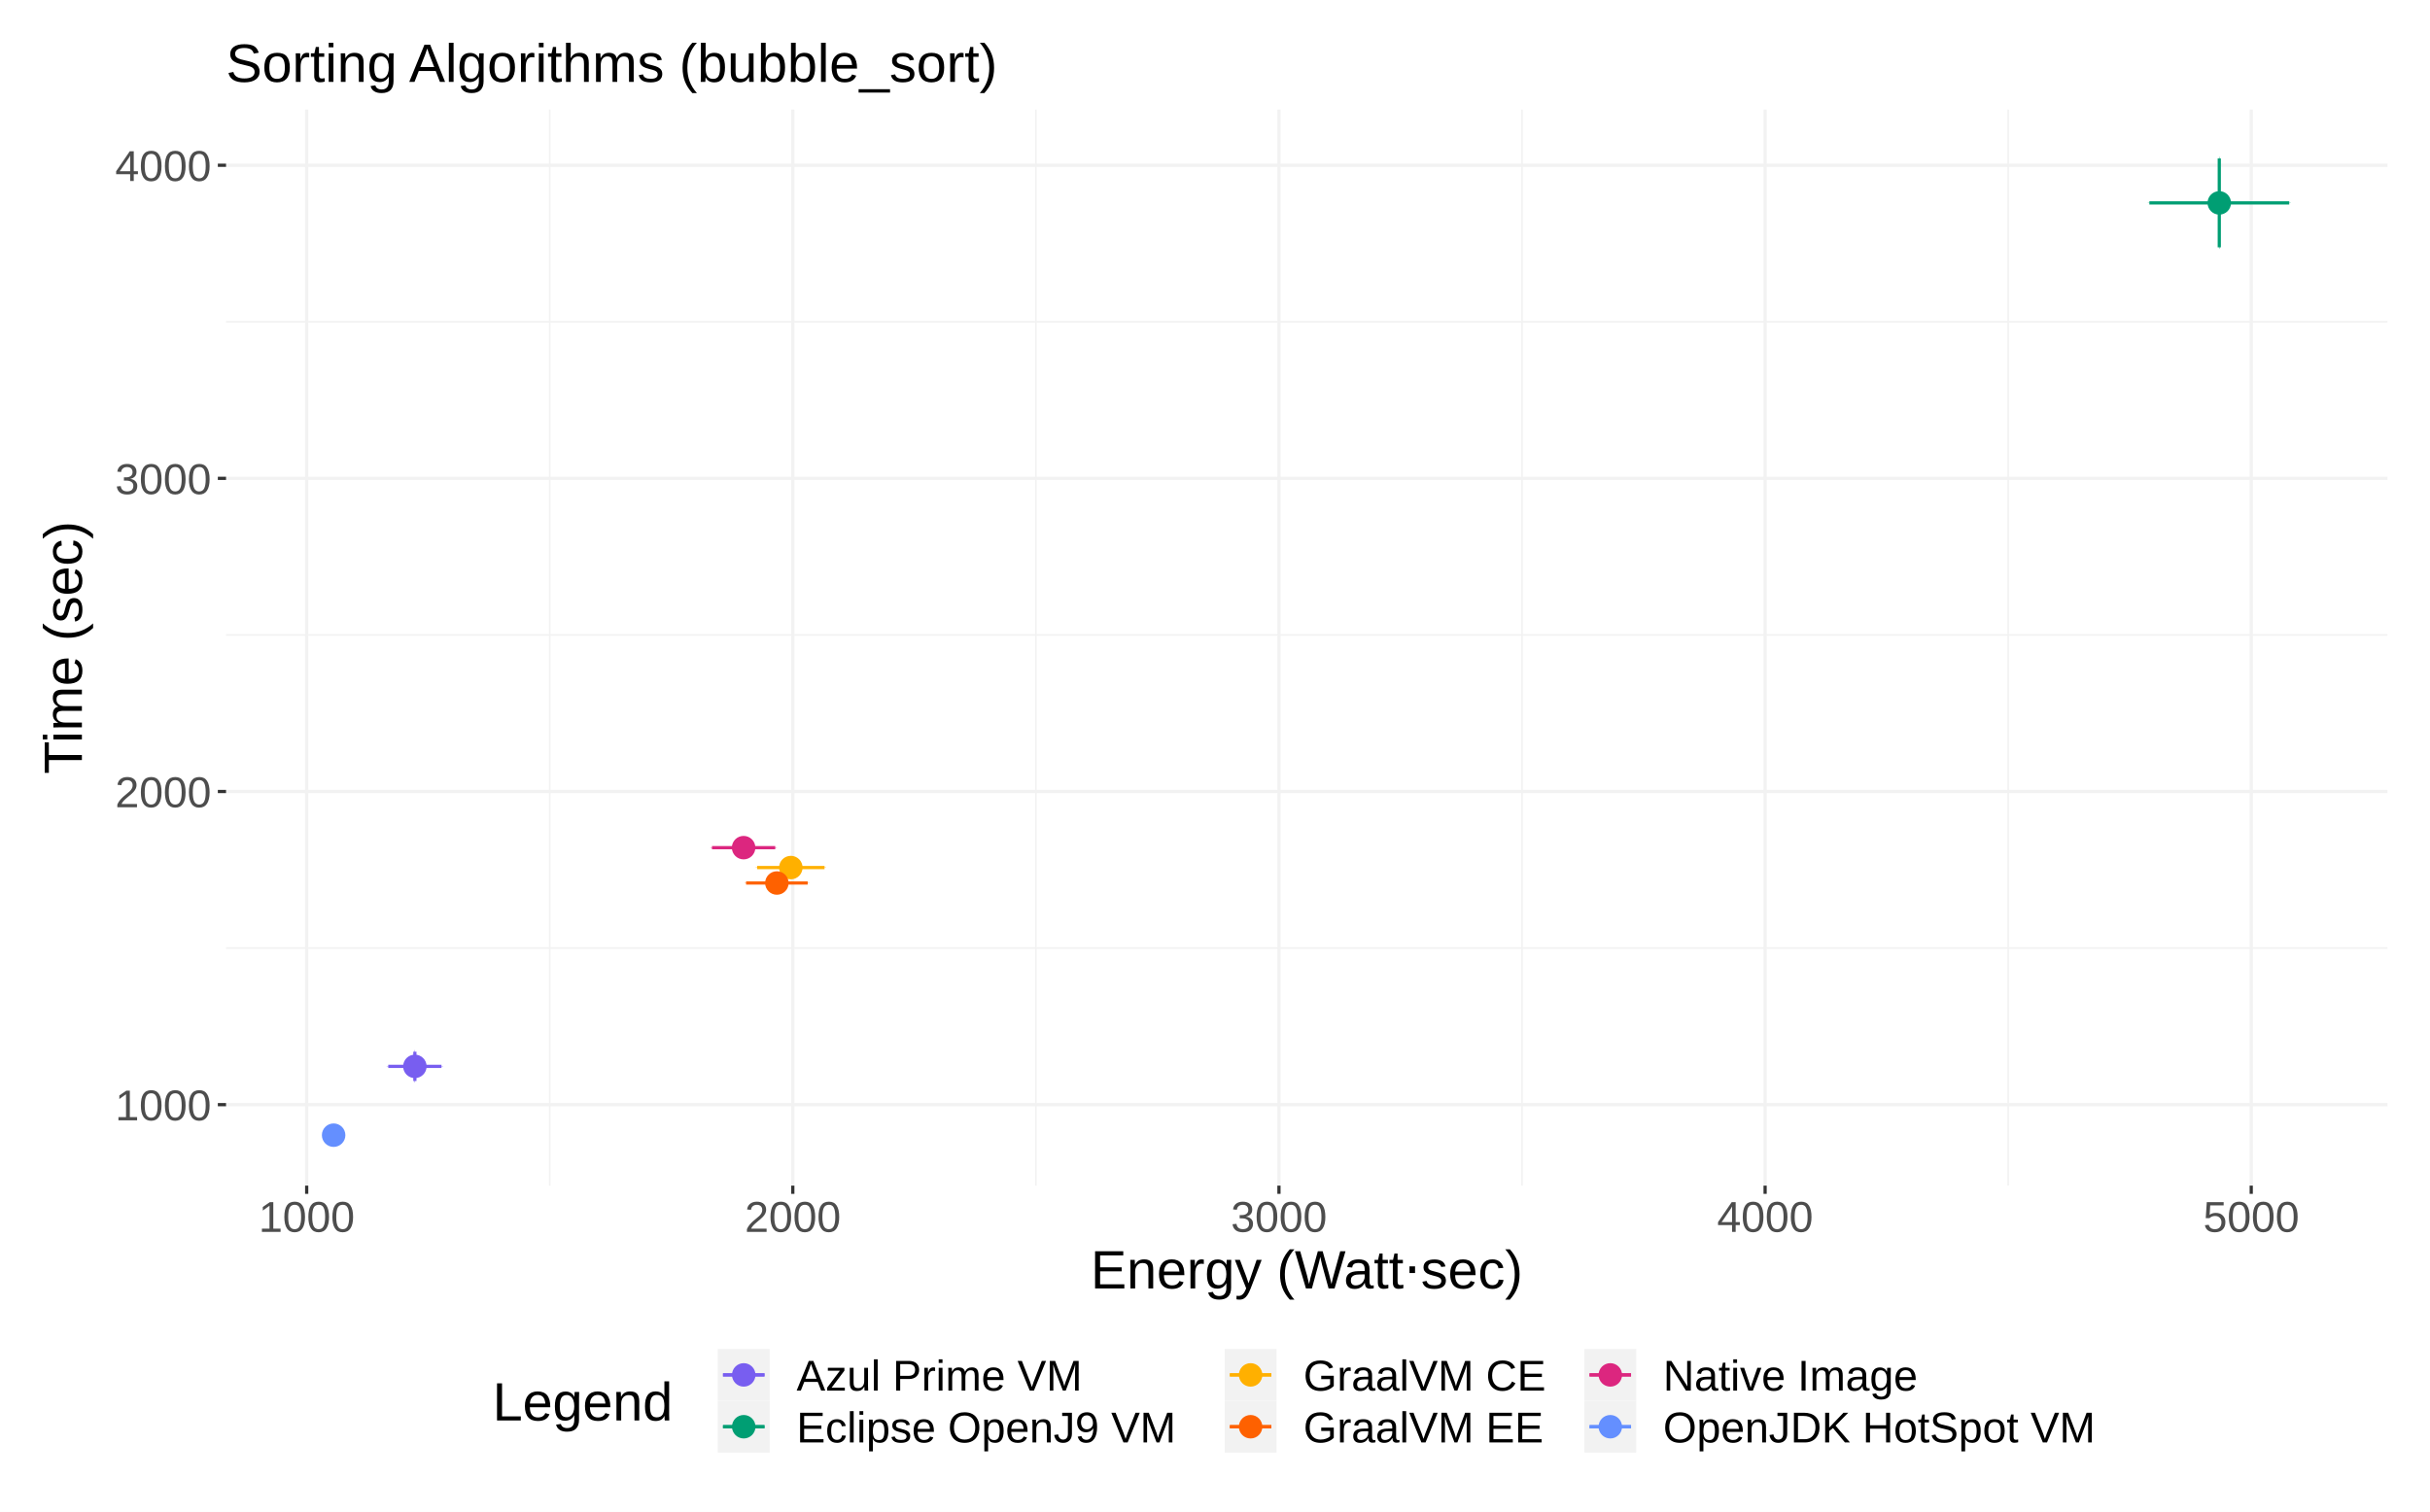
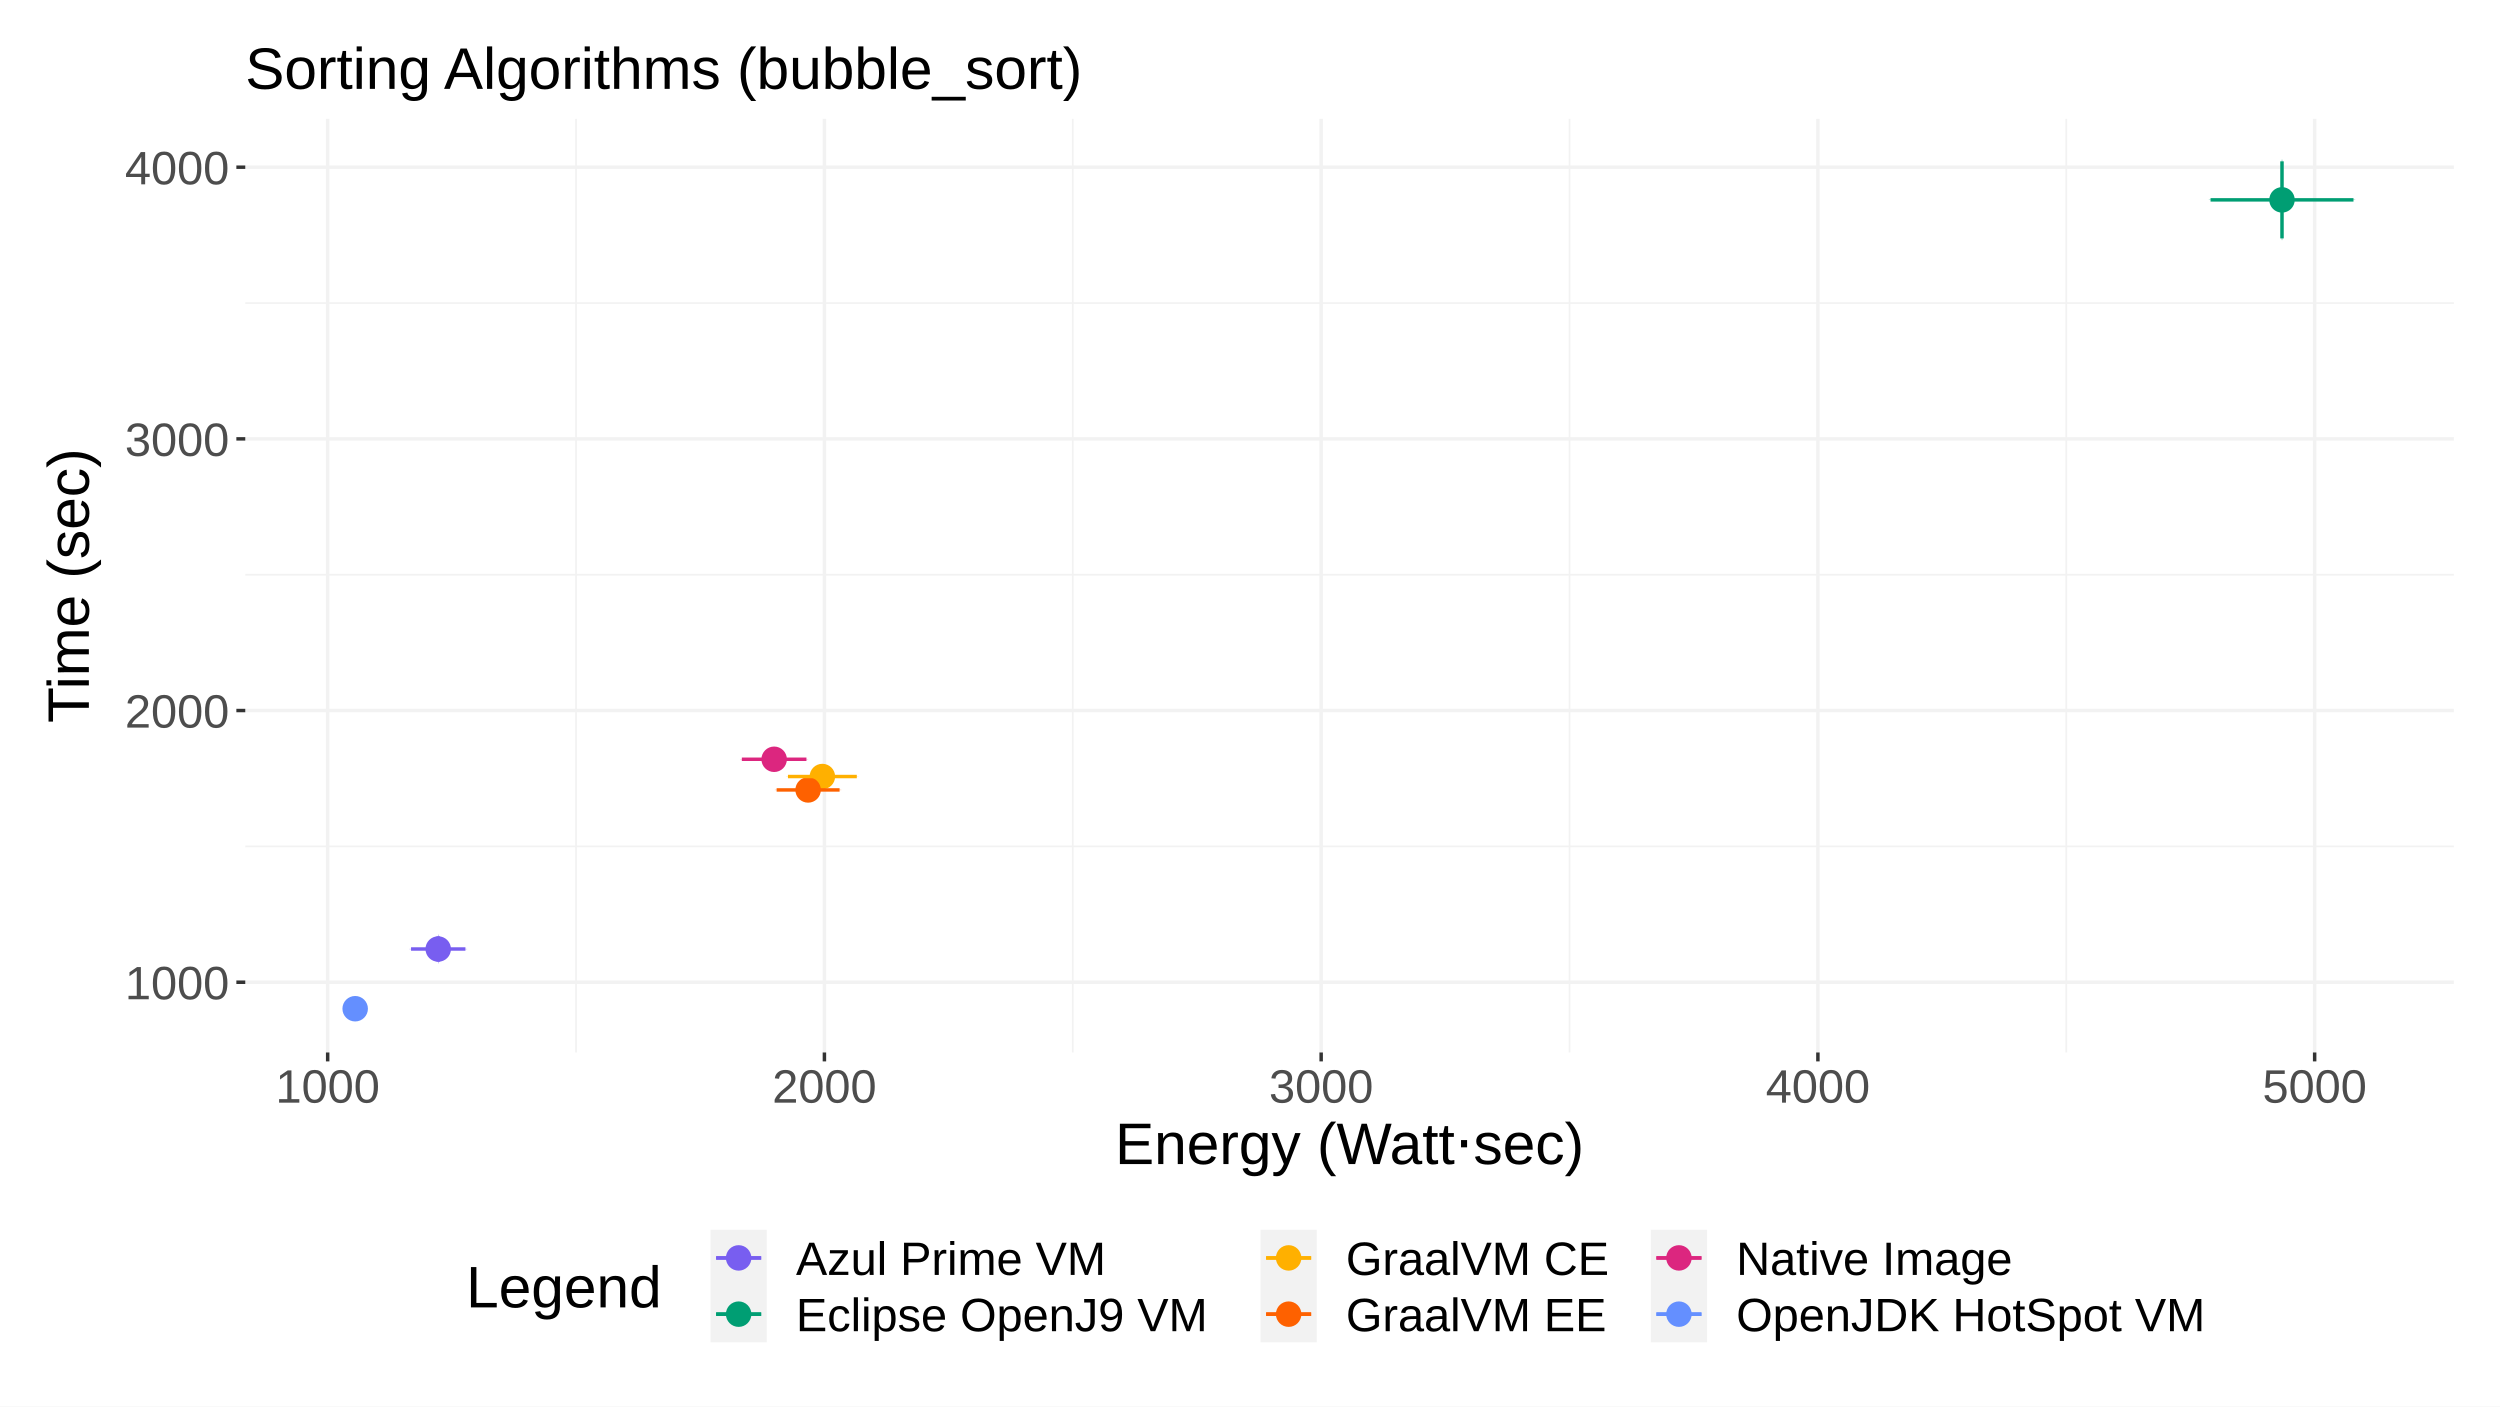
- <svg xmlns="http://www.w3.org/2000/svg" class="svglite" width="810.00pt" height="504.00pt" viewBox="0 0 810.00 504.00">
+ <svg xmlns="http://www.w3.org/2000/svg" class="svglite" width="768.00pt" height="432.00pt" viewBox="0 0 768.00 432.00">
  <defs>
    <style type="text/css">
    .svglite line, .svglite polyline, .svglite polygon, .svglite path, .svglite rect, .svglite circle {
      fill: none;
      stroke: #000000;
      stroke-linecap: round;
      stroke-linejoin: round;
      stroke-miterlimit: 10.00;
    }
    .svglite text {
      white-space: pre;
    }
  </style>
  </defs>
  <rect width="100%" height="100%" style="stroke: none; fill: #FFFFFF;" />
  <defs>
-     <clipPath id="cpMC4wMHw4MTAuMDB8MC4wMHw1MDQuMDA=">
-       <rect x="0.00" y="0.00" width="810.00" height="504.00" />
+     <clipPath id="cpMC4wMHw3NjguMDB8MC4wMHw0MzIuMDA=">
+       <rect x="0.00" y="0.00" width="768.00" height="432.00" />
    </clipPath>
  </defs>
-   <g clip-path="url(#cpMC4wMHw4MTAuMDB8MC4wMHw1MDQuMDA=)">
-     <rect x="0.00" y="-0" width="810.00" height="504.00" style="stroke-width: 1.07; stroke: #FFFFFF; fill: #FFFFFF;" />
+   <g clip-path="url(#cpMC4wMHw3NjguMDB8MC4wMHw0MzIuMDA=)">
+     <rect x="0.00" y="0.00" width="768.00" height="432.00" style="stroke-width: 1.07; stroke: #FFFFFF; fill: #FFFFFF;" />
  </g>
  <defs>
-     <clipPath id="cpNzUuMzV8Nzk1LjgzfDM2LjUyfDM5NS4zMg==">
-       <rect x="75.35" y="36.52" width="720.48" height="358.80" />
+     <clipPath id="cpNzUuMzV8NzUzLjgzfDM2LjUyfDMyMy4zMg==">
+       <rect x="75.35" y="36.52" width="678.48" height="286.80" />
    </clipPath>
  </defs>
-   <g clip-path="url(#cpNzUuMzV8Nzk1LjgzfDM2LjUyfDM5NS4zMg==)">
-     <rect x="75.35" y="36.52" width="720.48" height="358.80" style="stroke-width: 1.07; stroke: none;" />
-     <polyline points="75.35,316.11 795.83,316.11 " style="stroke-width: 0.53; stroke: #F2F2F2; stroke-linecap: butt;" />
-     <polyline points="75.35,211.71 795.83,211.71 " style="stroke-width: 0.53; stroke: #F2F2F2; stroke-linecap: butt;" />
-     <polyline points="75.35,107.30 795.83,107.30 " style="stroke-width: 0.53; stroke: #F2F2F2; stroke-linecap: butt;" />
-     <polyline points="183.25,395.32 183.25,36.52 " style="stroke-width: 0.53; stroke: #F2F2F2; stroke-linecap: butt;" />
-     <polyline points="345.30,395.32 345.30,36.52 " style="stroke-width: 0.53; stroke: #F2F2F2; stroke-linecap: butt;" />
-     <polyline points="507.34,395.32 507.34,36.52 " style="stroke-width: 0.53; stroke: #F2F2F2; stroke-linecap: butt;" />
-     <polyline points="669.39,395.32 669.39,36.52 " style="stroke-width: 0.53; stroke: #F2F2F2; stroke-linecap: butt;" />
-     <polyline points="75.35,368.32 795.83,368.32 " style="stroke-width: 1.07; stroke: #F2F2F2; stroke-linecap: butt;" />
-     <polyline points="75.35,263.91 795.83,263.91 " style="stroke-width: 1.07; stroke: #F2F2F2; stroke-linecap: butt;" />
-     <polyline points="75.35,159.50 795.83,159.50 " style="stroke-width: 1.07; stroke: #F2F2F2; stroke-linecap: butt;" />
-     <polyline points="75.35,55.10 795.83,55.10 " style="stroke-width: 1.07; stroke: #F2F2F2; stroke-linecap: butt;" />
-     <polyline points="102.23,395.32 102.23,36.52 " style="stroke-width: 1.07; stroke: #F2F2F2; stroke-linecap: butt;" />
-     <polyline points="264.27,395.32 264.27,36.52 " style="stroke-width: 1.07; stroke: #F2F2F2; stroke-linecap: butt;" />
-     <polyline points="426.32,395.32 426.32,36.52 " style="stroke-width: 1.07; stroke: #F2F2F2; stroke-linecap: butt;" />
-     <polyline points="588.37,395.32 588.37,36.52 " style="stroke-width: 1.07; stroke: #F2F2F2; stroke-linecap: butt;" />
-     <polyline points="750.41,395.32 750.41,36.52 " style="stroke-width: 1.07; stroke: #F2F2F2; stroke-linecap: butt;" />
-     <circle cx="138.29" cy="355.56" r="3.56" style="stroke-width: 0.71; stroke: #785EF0; fill: #785EF0;" />
-     <circle cx="739.76" cy="67.65" r="3.56" style="stroke-width: 0.71; stroke: #009E73; fill: #009E73;" />
-     <circle cx="263.61" cy="289.27" r="3.56" style="stroke-width: 0.71; stroke: #FFB000; fill: #FFB000;" />
-     <circle cx="258.96" cy="294.42" r="3.56" style="stroke-width: 0.71; stroke: #FE6100; fill: #FE6100;" />
-     <circle cx="247.87" cy="282.63" r="3.56" style="stroke-width: 0.71; stroke: #DC267F; fill: #DC267F;" />
-     <circle cx="111.21" cy="378.50" r="3.56" style="stroke-width: 0.71; stroke: #648FFF; fill: #648FFF;" />
-     <polyline points="147.16,355.59 147.16,355.52 " style="stroke-width: 1.07; stroke: #785EF0; stroke-linecap: butt;" />
-     <polyline points="147.16,355.56 129.42,355.56 " style="stroke-width: 1.07; stroke: #785EF0; stroke-linecap: butt;" />
-     <polyline points="129.42,355.59 129.42,355.52 " style="stroke-width: 1.07; stroke: #785EF0; stroke-linecap: butt;" />
-     <polyline points="763.08,67.68 763.08,67.61 " style="stroke-width: 1.07; stroke: #009E73; stroke-linecap: butt;" />
-     <polyline points="763.08,67.65 716.45,67.65 " style="stroke-width: 1.07; stroke: #009E73; stroke-linecap: butt;" />
-     <polyline points="716.45,67.68 716.45,67.61 " style="stroke-width: 1.07; stroke: #009E73; stroke-linecap: butt;" />
-     <polyline points="274.84,289.31 274.84,289.23 " style="stroke-width: 1.07; stroke: #FFB000; stroke-linecap: butt;" />
-     <polyline points="274.84,289.27 252.38,289.27 " style="stroke-width: 1.07; stroke: #FFB000; stroke-linecap: butt;" />
-     <polyline points="252.38,289.31 252.38,289.23 " style="stroke-width: 1.07; stroke: #FFB000; stroke-linecap: butt;" />
-     <polyline points="269.23,294.46 269.23,294.38 " style="stroke-width: 1.07; stroke: #FE6100; stroke-linecap: butt;" />
-     <polyline points="269.23,294.42 248.69,294.42 " style="stroke-width: 1.07; stroke: #FE6100; stroke-linecap: butt;" />
-     <polyline points="248.69,294.46 248.69,294.38 " style="stroke-width: 1.07; stroke: #FE6100; stroke-linecap: butt;" />
-     <polyline points="258.41,282.67 258.41,282.59 " style="stroke-width: 1.07; stroke: #DC267F; stroke-linecap: butt;" />
-     <polyline points="258.41,282.63 237.33,282.63 " style="stroke-width: 1.07; stroke: #DC267F; stroke-linecap: butt;" />
-     <polyline points="237.33,282.67 237.33,282.59 " style="stroke-width: 1.07; stroke: #DC267F; stroke-linecap: butt;" />
-     <polyline points="114.31,378.54 114.31,378.46 " style="stroke-width: 1.07; stroke: #648FFF; stroke-linecap: butt;" />
-     <polyline points="114.31,378.50 108.10,378.50 " style="stroke-width: 1.07; stroke: #648FFF; stroke-linecap: butt;" />
-     <polyline points="108.10,378.54 108.10,378.46 " style="stroke-width: 1.07; stroke: #648FFF; stroke-linecap: butt;" />
-     <polyline points="138.24,350.68 138.35,350.68 " style="stroke-width: 1.07; stroke: #785EF0; stroke-linecap: butt;" />
-     <polyline points="138.29,350.68 138.29,360.43 " style="stroke-width: 1.07; stroke: #785EF0; stroke-linecap: butt;" />
-     <polyline points="138.24,360.43 138.35,360.43 " style="stroke-width: 1.07; stroke: #785EF0; stroke-linecap: butt;" />
-     <polyline points="739.71,52.83 739.82,52.83 " style="stroke-width: 1.07; stroke: #009E73; stroke-linecap: butt;" />
-     <polyline points="739.76,52.83 739.76,82.46 " style="stroke-width: 1.07; stroke: #009E73; stroke-linecap: butt;" />
-     <polyline points="739.71,82.46 739.82,82.46 " style="stroke-width: 1.07; stroke: #009E73; stroke-linecap: butt;" />
-     <polyline points="263.55,287.50 263.66,287.50 " style="stroke-width: 1.07; stroke: #FFB000; stroke-linecap: butt;" />
-     <polyline points="263.61,287.50 263.61,291.05 " style="stroke-width: 1.07; stroke: #FFB000; stroke-linecap: butt;" />
-     <polyline points="263.55,291.05 263.66,291.05 " style="stroke-width: 1.07; stroke: #FFB000; stroke-linecap: butt;" />
-     <polyline points="258.90,294.03 259.01,294.03 " style="stroke-width: 1.07; stroke: #FE6100; stroke-linecap: butt;" />
-     <polyline points="258.96,294.03 258.96,294.81 " style="stroke-width: 1.07; stroke: #FE6100; stroke-linecap: butt;" />
-     <polyline points="258.90,294.81 259.01,294.81 " style="stroke-width: 1.07; stroke: #FE6100; stroke-linecap: butt;" />
-     <polyline points="247.82,280.56 247.93,280.56 " style="stroke-width: 1.07; stroke: #DC267F; stroke-linecap: butt;" />
-     <polyline points="247.87,280.56 247.87,284.70 " style="stroke-width: 1.07; stroke: #DC267F; stroke-linecap: butt;" />
-     <polyline points="247.82,284.70 247.93,284.70 " style="stroke-width: 1.07; stroke: #DC267F; stroke-linecap: butt;" />
-     <polyline points="111.15,377.99 111.26,377.99 " style="stroke-width: 1.07; stroke: #648FFF; stroke-linecap: butt;" />
-     <polyline points="111.21,377.99 111.21,379.01 " style="stroke-width: 1.07; stroke: #648FFF; stroke-linecap: butt;" />
-     <polyline points="111.15,379.01 111.26,379.01 " style="stroke-width: 1.07; stroke: #648FFF; stroke-linecap: butt;" />
+   <g clip-path="url(#cpNzUuMzV8NzUzLjgzfDM2LjUyfDMyMy4zMg==)">
+     <rect x="75.35" y="36.52" width="678.48" height="286.80" style="stroke-width: 1.07; stroke: none;" />
+     <polyline points="75.35,260.01 753.83,260.01 " style="stroke-width: 0.53; stroke: #F2F2F2; stroke-linecap: butt;" />
+     <polyline points="75.35,176.55 753.83,176.55 " style="stroke-width: 0.53; stroke: #F2F2F2; stroke-linecap: butt;" />
+     <polyline points="75.35,93.10 753.83,93.10 " style="stroke-width: 0.53; stroke: #F2F2F2; stroke-linecap: butt;" />
+     <polyline points="176.96,323.32 176.96,36.52 " style="stroke-width: 0.53; stroke: #F2F2F2; stroke-linecap: butt;" />
+     <polyline points="329.56,323.32 329.56,36.52 " style="stroke-width: 0.53; stroke: #F2F2F2; stroke-linecap: butt;" />
+     <polyline points="482.16,323.32 482.16,36.52 " style="stroke-width: 0.53; stroke: #F2F2F2; stroke-linecap: butt;" />
+     <polyline points="634.76,323.32 634.76,36.52 " style="stroke-width: 0.53; stroke: #F2F2F2; stroke-linecap: butt;" />
+     <polyline points="75.35,301.74 753.83,301.74 " style="stroke-width: 1.07; stroke: #F2F2F2; stroke-linecap: butt;" />
+     <polyline points="75.35,218.28 753.83,218.28 " style="stroke-width: 1.07; stroke: #F2F2F2; stroke-linecap: butt;" />
+     <polyline points="75.35,134.82 753.83,134.82 " style="stroke-width: 1.07; stroke: #F2F2F2; stroke-linecap: butt;" />
+     <polyline points="75.35,51.37 753.83,51.37 " style="stroke-width: 1.07; stroke: #F2F2F2; stroke-linecap: butt;" />
+     <polyline points="100.66,323.32 100.66,36.52 " style="stroke-width: 1.07; stroke: #F2F2F2; stroke-linecap: butt;" />
+     <polyline points="253.26,323.32 253.26,36.52 " style="stroke-width: 1.07; stroke: #F2F2F2; stroke-linecap: butt;" />
+     <polyline points="405.86,323.32 405.86,36.52 " style="stroke-width: 1.07; stroke: #F2F2F2; stroke-linecap: butt;" />
+     <polyline points="558.46,323.32 558.46,36.52 " style="stroke-width: 1.07; stroke: #F2F2F2; stroke-linecap: butt;" />
+     <polyline points="711.06,323.32 711.06,36.52 " style="stroke-width: 1.07; stroke: #F2F2F2; stroke-linecap: butt;" />
+     <circle cx="134.62" cy="291.54" r="3.56" style="stroke-width: 0.71; stroke: #785EF0; fill: #785EF0;" />
+     <circle cx="701.03" cy="61.40" r="3.56" style="stroke-width: 0.71; stroke: #009E73; fill: #009E73;" />
+     <circle cx="252.63" cy="238.55" r="3.56" style="stroke-width: 0.71; stroke: #FFB000; fill: #FFB000;" />
+     <circle cx="248.25" cy="242.67" r="3.56" style="stroke-width: 0.71; stroke: #FE6100; fill: #FE6100;" />
+     <circle cx="237.82" cy="233.25" r="3.56" style="stroke-width: 0.71; stroke: #DC267F; fill: #DC267F;" />
+     <circle cx="109.11" cy="309.88" r="3.56" style="stroke-width: 0.71; stroke: #648FFF; fill: #648FFF;" />
+     <polyline points="142.98,291.57 142.98,291.51 " style="stroke-width: 1.07; stroke: #785EF0; stroke-linecap: butt;" />
+     <polyline points="142.98,291.54 126.27,291.54 " style="stroke-width: 1.07; stroke: #785EF0; stroke-linecap: butt;" />
+     <polyline points="126.27,291.57 126.27,291.51 " style="stroke-width: 1.07; stroke: #785EF0; stroke-linecap: butt;" />
+     <polyline points="722.99,61.43 722.99,61.37 " style="stroke-width: 1.07; stroke: #009E73; stroke-linecap: butt;" />
+     <polyline points="722.99,61.40 679.08,61.40 " style="stroke-width: 1.07; stroke: #009E73; stroke-linecap: butt;" />
+     <polyline points="679.08,61.43 679.08,61.37 " style="stroke-width: 1.07; stroke: #009E73; stroke-linecap: butt;" />
+     <polyline points="263.21,238.58 263.21,238.52 " style="stroke-width: 1.07; stroke: #FFB000; stroke-linecap: butt;" />
+     <polyline points="263.21,238.55 242.06,238.55 " style="stroke-width: 1.07; stroke: #FFB000; stroke-linecap: butt;" />
+     <polyline points="242.06,238.58 242.06,238.52 " style="stroke-width: 1.07; stroke: #FFB000; stroke-linecap: butt;" />
+     <polyline points="257.92,242.70 257.92,242.64 " style="stroke-width: 1.07; stroke: #FE6100; stroke-linecap: butt;" />
+     <polyline points="257.92,242.67 238.58,242.67 " style="stroke-width: 1.07; stroke: #FE6100; stroke-linecap: butt;" />
+     <polyline points="238.58,242.70 238.58,242.64 " style="stroke-width: 1.07; stroke: #FE6100; stroke-linecap: butt;" />
+     <polyline points="247.74,233.27 247.74,233.22 " style="stroke-width: 1.07; stroke: #DC267F; stroke-linecap: butt;" />
+     <polyline points="247.74,233.25 227.89,233.25 " style="stroke-width: 1.07; stroke: #DC267F; stroke-linecap: butt;" />
+     <polyline points="227.89,233.27 227.89,233.22 " style="stroke-width: 1.07; stroke: #DC267F; stroke-linecap: butt;" />
+     <polyline points="112.04,309.91 112.04,309.85 " style="stroke-width: 1.07; stroke: #648FFF; stroke-linecap: butt;" />
+     <polyline points="112.04,309.88 106.19,309.88 " style="stroke-width: 1.07; stroke: #648FFF; stroke-linecap: butt;" />
+     <polyline points="106.19,309.91 106.19,309.85 " style="stroke-width: 1.07; stroke: #648FFF; stroke-linecap: butt;" />
+     <polyline points="134.57,287.64 134.68,287.64 " style="stroke-width: 1.07; stroke: #785EF0; stroke-linecap: butt;" />
+     <polyline points="134.62,287.64 134.62,295.43 " style="stroke-width: 1.07; stroke: #785EF0; stroke-linecap: butt;" />
+     <polyline points="134.57,295.43 134.68,295.43 " style="stroke-width: 1.07; stroke: #785EF0; stroke-linecap: butt;" />
+     <polyline points="700.98,49.56 701.09,49.56 " style="stroke-width: 1.07; stroke: #009E73; stroke-linecap: butt;" />
+     <polyline points="701.03,49.56 701.03,73.24 " style="stroke-width: 1.07; stroke: #009E73; stroke-linecap: butt;" />
+     <polyline points="700.98,73.24 701.09,73.24 " style="stroke-width: 1.07; stroke: #009E73; stroke-linecap: butt;" />
+     <polyline points="252.58,237.13 252.69,237.13 " style="stroke-width: 1.07; stroke: #FFB000; stroke-linecap: butt;" />
+     <polyline points="252.63,237.13 252.63,239.97 " style="stroke-width: 1.07; stroke: #FFB000; stroke-linecap: butt;" />
+     <polyline points="252.58,239.97 252.69,239.97 " style="stroke-width: 1.07; stroke: #FFB000; stroke-linecap: butt;" />
+     <polyline points="248.20,242.35 248.31,242.35 " style="stroke-width: 1.07; stroke: #FE6100; stroke-linecap: butt;" />
+     <polyline points="248.25,242.35 248.25,242.98 " style="stroke-width: 1.07; stroke: #FE6100; stroke-linecap: butt;" />
+     <polyline points="248.20,242.98 248.31,242.98 " style="stroke-width: 1.07; stroke: #FE6100; stroke-linecap: butt;" />
+     <polyline points="237.76,231.59 237.87,231.59 " style="stroke-width: 1.07; stroke: #DC267F; stroke-linecap: butt;" />
+     <polyline points="237.82,231.59 237.82,234.90 " style="stroke-width: 1.07; stroke: #DC267F; stroke-linecap: butt;" />
+     <polyline points="237.76,234.90 237.87,234.90 " style="stroke-width: 1.07; stroke: #DC267F; stroke-linecap: butt;" />
+     <polyline points="109.06,309.47 109.17,309.47 " style="stroke-width: 1.07; stroke: #648FFF; stroke-linecap: butt;" />
+     <polyline points="109.11,309.47 109.11,310.29 " style="stroke-width: 1.07; stroke: #648FFF; stroke-linecap: butt;" />
+     <polyline points="109.06,310.29 109.17,310.29 " style="stroke-width: 1.07; stroke: #648FFF; stroke-linecap: butt;" />
  </g>
-   <g clip-path="url(#cpMC4wMHw4MTAuMDB8MC4wMHw1MDQuMDA=)">
-     <text x="70.42" y="373.56" text-anchor="end" style="font-size: 14.40px;fill: #4D4D4D; font-family: &quot;Liberation Sans&quot;;" textLength="36.63px" lengthAdjust="spacingAndGlyphs">1000</text>
-     <text x="70.42" y="269.15" text-anchor="end" style="font-size: 14.40px;fill: #4D4D4D; font-family: &quot;Liberation Sans&quot;;" textLength="36.63px" lengthAdjust="spacingAndGlyphs">2000</text>
-     <text x="70.42" y="164.75" text-anchor="end" style="font-size: 14.40px;fill: #4D4D4D; font-family: &quot;Liberation Sans&quot;;" textLength="36.63px" lengthAdjust="spacingAndGlyphs">3000</text>
-     <text x="70.42" y="60.34" text-anchor="end" style="font-size: 14.40px;fill: #4D4D4D; font-family: &quot;Liberation Sans&quot;;" textLength="36.63px" lengthAdjust="spacingAndGlyphs">4000</text>
-     <polyline points="72.61,368.32 75.35,368.32 " style="stroke-width: 1.07; stroke: #333333; stroke-linecap: butt;" />
-     <polyline points="72.61,263.91 75.35,263.91 " style="stroke-width: 1.07; stroke: #333333; stroke-linecap: butt;" />
-     <polyline points="72.61,159.50 75.35,159.50 " style="stroke-width: 1.07; stroke: #333333; stroke-linecap: butt;" />
-     <polyline points="72.61,55.10 75.35,55.10 " style="stroke-width: 1.07; stroke: #333333; stroke-linecap: butt;" />
-     <polyline points="102.23,398.06 102.23,395.32 " style="stroke-width: 1.07; stroke: #333333; stroke-linecap: butt;" />
-     <polyline points="264.27,398.06 264.27,395.32 " style="stroke-width: 1.07; stroke: #333333; stroke-linecap: butt;" />
-     <polyline points="426.32,398.06 426.32,395.32 " style="stroke-width: 1.07; stroke: #333333; stroke-linecap: butt;" />
-     <polyline points="588.37,398.06 588.37,395.32 " style="stroke-width: 1.07; stroke: #333333; stroke-linecap: butt;" />
-     <polyline points="750.41,398.06 750.41,395.32 " style="stroke-width: 1.07; stroke: #333333; stroke-linecap: butt;" />
-     <text x="102.23" y="410.74" text-anchor="middle" style="font-size: 14.40px;fill: #4D4D4D; font-family: &quot;Liberation Sans&quot;;" textLength="36.63px" lengthAdjust="spacingAndGlyphs">1000</text>
-     <text x="264.27" y="410.74" text-anchor="middle" style="font-size: 14.40px;fill: #4D4D4D; font-family: &quot;Liberation Sans&quot;;" textLength="36.63px" lengthAdjust="spacingAndGlyphs">2000</text>
-     <text x="426.32" y="410.74" text-anchor="middle" style="font-size: 14.40px;fill: #4D4D4D; font-family: &quot;Liberation Sans&quot;;" textLength="36.63px" lengthAdjust="spacingAndGlyphs">3000</text>
-     <text x="588.37" y="410.74" text-anchor="middle" style="font-size: 14.40px;fill: #4D4D4D; font-family: &quot;Liberation Sans&quot;;" textLength="36.63px" lengthAdjust="spacingAndGlyphs">4000</text>
-     <text x="750.41" y="410.74" text-anchor="middle" style="font-size: 14.40px;fill: #4D4D4D; font-family: &quot;Liberation Sans&quot;;" textLength="36.63px" lengthAdjust="spacingAndGlyphs">5000</text>
-     <text x="435.59" y="429.60" text-anchor="middle" style="font-size: 18.00px; font-family: &quot;Liberation Sans&quot;;" textLength="160.65px" lengthAdjust="spacingAndGlyphs">Energy (Watt⋅sec)</text>
-     <text transform="translate(27.30,215.92) rotate(-90)" text-anchor="middle" style="font-size: 18.00px; font-family: &quot;Liberation Sans&quot;;" textLength="94.16px" lengthAdjust="spacingAndGlyphs">Time (sec)</text>
-     <rect x="158.71" y="444.31" width="553.75" height="45.52" style="stroke-width: 1.07; stroke: none; fill: #FFFFFF;" />
-     <text x="164.19" y="473.63" style="font-size: 18.00px; font-family: &quot;Liberation Sans&quot;;" textLength="66.12px" lengthAdjust="spacingAndGlyphs">Legend</text>
-     <rect x="239.27" y="449.79" width="17.28" height="17.28" style="stroke-width: 1.07; stroke: none; fill: #F2F2F2;" />
-     <circle cx="247.91" cy="458.43" r="3.56" style="stroke-width: 0.71; stroke: #785EF0; fill: #785EF0;" />
-     <line x1="241.00" y1="458.43" x2="254.83" y2="458.43" style="stroke-width: 1.07; stroke: #785EF0; stroke-linecap: butt;" />
-     <line x1="241.00" y1="458.43" x2="254.83" y2="458.43" style="stroke-width: 1.07; stroke: #785EF0; stroke-linecap: butt;" />
-     <rect x="239.27" y="467.07" width="17.28" height="17.28" style="stroke-width: 1.07; stroke: none; fill: #F2F2F2;" />
-     <circle cx="247.91" cy="475.71" r="3.56" style="stroke-width: 0.71; stroke: #009E73; fill: #009E73;" />
-     <line x1="241.00" y1="475.71" x2="254.83" y2="475.71" style="stroke-width: 1.07; stroke: #009E73; stroke-linecap: butt;" />
-     <line x1="241.00" y1="475.71" x2="254.83" y2="475.71" style="stroke-width: 1.07; stroke: #009E73; stroke-linecap: butt;" />
-     <rect x="408.23" y="449.79" width="17.28" height="17.28" style="stroke-width: 1.07; stroke: none; fill: #F2F2F2;" />
-     <circle cx="416.87" cy="458.43" r="3.56" style="stroke-width: 0.71; stroke: #FFB000; fill: #FFB000;" />
-     <line x1="409.96" y1="458.43" x2="423.78" y2="458.43" style="stroke-width: 1.07; stroke: #FFB000; stroke-linecap: butt;" />
-     <line x1="409.96" y1="458.43" x2="423.78" y2="458.43" style="stroke-width: 1.07; stroke: #FFB000; stroke-linecap: butt;" />
-     <rect x="408.23" y="467.07" width="17.28" height="17.28" style="stroke-width: 1.07; stroke: none; fill: #F2F2F2;" />
-     <circle cx="416.87" cy="475.71" r="3.56" style="stroke-width: 0.71; stroke: #FE6100; fill: #FE6100;" />
-     <line x1="409.96" y1="475.71" x2="423.78" y2="475.71" style="stroke-width: 1.07; stroke: #FE6100; stroke-linecap: butt;" />
-     <line x1="409.96" y1="475.71" x2="423.78" y2="475.71" style="stroke-width: 1.07; stroke: #FE6100; stroke-linecap: butt;" />
-     <rect x="528.13" y="449.79" width="17.28" height="17.28" style="stroke-width: 1.07; stroke: none; fill: #F2F2F2;" />
-     <circle cx="536.77" cy="458.43" r="3.56" style="stroke-width: 0.71; stroke: #DC267F; fill: #DC267F;" />
-     <line x1="529.85" y1="458.43" x2="543.68" y2="458.43" style="stroke-width: 1.07; stroke: #DC267F; stroke-linecap: butt;" />
-     <line x1="529.85" y1="458.43" x2="543.68" y2="458.43" style="stroke-width: 1.07; stroke: #DC267F; stroke-linecap: butt;" />
-     <rect x="528.13" y="467.07" width="17.28" height="17.28" style="stroke-width: 1.07; stroke: none; fill: #F2F2F2;" />
-     <circle cx="536.77" cy="475.71" r="3.56" style="stroke-width: 0.71; stroke: #648FFF; fill: #648FFF;" />
-     <line x1="529.85" y1="475.71" x2="543.68" y2="475.71" style="stroke-width: 1.07; stroke: #648FFF; stroke-linecap: butt;" />
-     <line x1="529.85" y1="475.71" x2="543.68" y2="475.71" style="stroke-width: 1.07; stroke: #648FFF; stroke-linecap: butt;" />
-     <text x="265.52" y="463.67" style="font-size: 14.40px; font-family: &quot;Liberation Sans&quot;;" textLength="103.13px" lengthAdjust="spacingAndGlyphs">Azul Prime VM</text>
-     <text x="265.52" y="480.95" style="font-size: 14.40px; font-family: &quot;Liberation Sans&quot;;" textLength="133.74px" lengthAdjust="spacingAndGlyphs">Eclipse OpenJ9 VM</text>
-     <text x="434.47" y="463.67" style="font-size: 14.40px; font-family: &quot;Liberation Sans&quot;;" textLength="84.69px" lengthAdjust="spacingAndGlyphs">GraalVM CE</text>
-     <text x="434.47" y="480.95" style="font-size: 14.40px; font-family: &quot;Liberation Sans&quot;;" textLength="83.73px" lengthAdjust="spacingAndGlyphs">GraalVM EE</text>
-     <text x="554.37" y="463.67" style="font-size: 14.40px; font-family: &quot;Liberation Sans&quot;;" textLength="96.25px" lengthAdjust="spacingAndGlyphs">Native Image</text>
-     <text x="554.37" y="480.95" style="font-size: 14.40px; font-family: &quot;Liberation Sans&quot;;" textLength="152.61px" lengthAdjust="spacingAndGlyphs">OpenJDK HotSpot VM</text>
+   <g clip-path="url(#cpMC4wMHw3NjguMDB8MC4wMHw0MzIuMDA=)">
+     <text x="70.42" y="306.98" text-anchor="end" style="font-size: 14.40px;fill: #4D4D4D; font-family: &quot;Liberation Sans&quot;;" textLength="36.63px" lengthAdjust="spacingAndGlyphs">1000</text>
+     <text x="70.42" y="223.53" text-anchor="end" style="font-size: 14.40px;fill: #4D4D4D; font-family: &quot;Liberation Sans&quot;;" textLength="36.63px" lengthAdjust="spacingAndGlyphs">2000</text>
+     <text x="70.42" y="140.07" text-anchor="end" style="font-size: 14.40px;fill: #4D4D4D; font-family: &quot;Liberation Sans&quot;;" textLength="36.63px" lengthAdjust="spacingAndGlyphs">3000</text>
+     <text x="70.42" y="56.62" text-anchor="end" style="font-size: 14.40px;fill: #4D4D4D; font-family: &quot;Liberation Sans&quot;;" textLength="36.63px" lengthAdjust="spacingAndGlyphs">4000</text>
+     <polyline points="72.61,301.74 75.35,301.74 " style="stroke-width: 1.07; stroke: #333333; stroke-linecap: butt;" />
+     <polyline points="72.61,218.28 75.35,218.28 " style="stroke-width: 1.07; stroke: #333333; stroke-linecap: butt;" />
+     <polyline points="72.61,134.82 75.35,134.82 " style="stroke-width: 1.07; stroke: #333333; stroke-linecap: butt;" />
+     <polyline points="72.61,51.37 75.35,51.37 " style="stroke-width: 1.07; stroke: #333333; stroke-linecap: butt;" />
+     <polyline points="100.66,326.06 100.66,323.32 " style="stroke-width: 1.07; stroke: #333333; stroke-linecap: butt;" />
+     <polyline points="253.26,326.06 253.26,323.32 " style="stroke-width: 1.07; stroke: #333333; stroke-linecap: butt;" />
+     <polyline points="405.86,326.06 405.86,323.32 " style="stroke-width: 1.07; stroke: #333333; stroke-linecap: butt;" />
+     <polyline points="558.46,326.06 558.46,323.32 " style="stroke-width: 1.07; stroke: #333333; stroke-linecap: butt;" />
+     <polyline points="711.06,326.06 711.06,323.32 " style="stroke-width: 1.07; stroke: #333333; stroke-linecap: butt;" />
+     <text x="100.66" y="338.74" text-anchor="middle" style="font-size: 14.40px;fill: #4D4D4D; font-family: &quot;Liberation Sans&quot;;" textLength="36.63px" lengthAdjust="spacingAndGlyphs">1000</text>
+     <text x="253.26" y="338.74" text-anchor="middle" style="font-size: 14.40px;fill: #4D4D4D; font-family: &quot;Liberation Sans&quot;;" textLength="36.63px" lengthAdjust="spacingAndGlyphs">2000</text>
+     <text x="405.86" y="338.74" text-anchor="middle" style="font-size: 14.40px;fill: #4D4D4D; font-family: &quot;Liberation Sans&quot;;" textLength="36.63px" lengthAdjust="spacingAndGlyphs">3000</text>
+     <text x="558.46" y="338.74" text-anchor="middle" style="font-size: 14.40px;fill: #4D4D4D; font-family: &quot;Liberation Sans&quot;;" textLength="36.63px" lengthAdjust="spacingAndGlyphs">4000</text>
+     <text x="711.06" y="338.74" text-anchor="middle" style="font-size: 14.40px;fill: #4D4D4D; font-family: &quot;Liberation Sans&quot;;" textLength="36.63px" lengthAdjust="spacingAndGlyphs">5000</text>
+     <text x="414.59" y="357.60" text-anchor="middle" style="font-size: 18.00px; font-family: &quot;Liberation Sans&quot;;" textLength="160.65px" lengthAdjust="spacingAndGlyphs">Energy (Watt⋅sec)</text>
+     <text transform="translate(27.30,179.92) rotate(-90)" text-anchor="middle" style="font-size: 18.00px; font-family: &quot;Liberation Sans&quot;;" textLength="94.16px" lengthAdjust="spacingAndGlyphs">Time (sec)</text>
+     <rect x="137.71" y="372.31" width="553.75" height="45.52" style="stroke-width: 1.07; stroke: none; fill: #FFFFFF;" />
+     <text x="143.19" y="401.63" style="font-size: 18.00px; font-family: &quot;Liberation Sans&quot;;" textLength="66.12px" lengthAdjust="spacingAndGlyphs">Legend</text>
+     <rect x="218.27" y="377.79" width="17.28" height="17.28" style="stroke-width: 1.07; stroke: none; fill: #F2F2F2;" />
+     <circle cx="226.91" cy="386.43" r="3.56" style="stroke-width: 0.71; stroke: #785EF0; fill: #785EF0;" />
+     <line x1="220.00" y1="386.43" x2="233.83" y2="386.43" style="stroke-width: 1.07; stroke: #785EF0; stroke-linecap: butt;" />
+     <line x1="220.00" y1="386.43" x2="233.83" y2="386.43" style="stroke-width: 1.07; stroke: #785EF0; stroke-linecap: butt;" />
+     <rect x="218.27" y="395.07" width="17.28" height="17.28" style="stroke-width: 1.07; stroke: none; fill: #F2F2F2;" />
+     <circle cx="226.91" cy="403.71" r="3.56" style="stroke-width: 0.71; stroke: #009E73; fill: #009E73;" />
+     <line x1="220.00" y1="403.71" x2="233.83" y2="403.71" style="stroke-width: 1.07; stroke: #009E73; stroke-linecap: butt;" />
+     <line x1="220.00" y1="403.71" x2="233.83" y2="403.71" style="stroke-width: 1.07; stroke: #009E73; stroke-linecap: butt;" />
+     <rect x="387.23" y="377.79" width="17.28" height="17.28" style="stroke-width: 1.07; stroke: none; fill: #F2F2F2;" />
+     <circle cx="395.87" cy="386.43" r="3.56" style="stroke-width: 0.71; stroke: #FFB000; fill: #FFB000;" />
+     <line x1="388.96" y1="386.43" x2="402.78" y2="386.43" style="stroke-width: 1.07; stroke: #FFB000; stroke-linecap: butt;" />
+     <line x1="388.96" y1="386.43" x2="402.78" y2="386.43" style="stroke-width: 1.07; stroke: #FFB000; stroke-linecap: butt;" />
+     <rect x="387.23" y="395.07" width="17.28" height="17.28" style="stroke-width: 1.07; stroke: none; fill: #F2F2F2;" />
+     <circle cx="395.87" cy="403.71" r="3.56" style="stroke-width: 0.71; stroke: #FE6100; fill: #FE6100;" />
+     <line x1="388.96" y1="403.71" x2="402.78" y2="403.71" style="stroke-width: 1.07; stroke: #FE6100; stroke-linecap: butt;" />
+     <line x1="388.96" y1="403.71" x2="402.78" y2="403.71" style="stroke-width: 1.07; stroke: #FE6100; stroke-linecap: butt;" />
+     <rect x="507.13" y="377.79" width="17.28" height="17.28" style="stroke-width: 1.07; stroke: none; fill: #F2F2F2;" />
+     <circle cx="515.77" cy="386.43" r="3.56" style="stroke-width: 0.71; stroke: #DC267F; fill: #DC267F;" />
+     <line x1="508.85" y1="386.43" x2="522.68" y2="386.43" style="stroke-width: 1.07; stroke: #DC267F; stroke-linecap: butt;" />
+     <line x1="508.85" y1="386.43" x2="522.68" y2="386.43" style="stroke-width: 1.07; stroke: #DC267F; stroke-linecap: butt;" />
+     <rect x="507.13" y="395.07" width="17.28" height="17.28" style="stroke-width: 1.07; stroke: none; fill: #F2F2F2;" />
+     <circle cx="515.77" cy="403.71" r="3.56" style="stroke-width: 0.71; stroke: #648FFF; fill: #648FFF;" />
+     <line x1="508.85" y1="403.71" x2="522.68" y2="403.71" style="stroke-width: 1.07; stroke: #648FFF; stroke-linecap: butt;" />
+     <line x1="508.85" y1="403.71" x2="522.68" y2="403.71" style="stroke-width: 1.07; stroke: #648FFF; stroke-linecap: butt;" />
+     <text x="244.52" y="391.67" style="font-size: 14.40px; font-family: &quot;Liberation Sans&quot;;" textLength="103.13px" lengthAdjust="spacingAndGlyphs">Azul Prime VM</text>
+     <text x="244.52" y="408.95" style="font-size: 14.40px; font-family: &quot;Liberation Sans&quot;;" textLength="133.74px" lengthAdjust="spacingAndGlyphs">Eclipse OpenJ9 VM</text>
+     <text x="413.47" y="391.67" style="font-size: 14.40px; font-family: &quot;Liberation Sans&quot;;" textLength="84.69px" lengthAdjust="spacingAndGlyphs">GraalVM CE</text>
+     <text x="413.47" y="408.95" style="font-size: 14.40px; font-family: &quot;Liberation Sans&quot;;" textLength="83.73px" lengthAdjust="spacingAndGlyphs">GraalVM EE</text>
+     <text x="533.37" y="391.67" style="font-size: 14.40px; font-family: &quot;Liberation Sans&quot;;" textLength="96.25px" lengthAdjust="spacingAndGlyphs">Native Image</text>
+     <text x="533.37" y="408.95" style="font-size: 14.40px; font-family: &quot;Liberation Sans&quot;;" textLength="152.61px" lengthAdjust="spacingAndGlyphs">OpenJDK HotSpot VM</text>
    <text x="75.35" y="27.30" style="font-size: 18.00px; font-family: &quot;Liberation Sans&quot;;" textLength="293.36px" lengthAdjust="spacingAndGlyphs">Sorting Algorithms (bubble_sort)</text>
  </g>
</svg>
